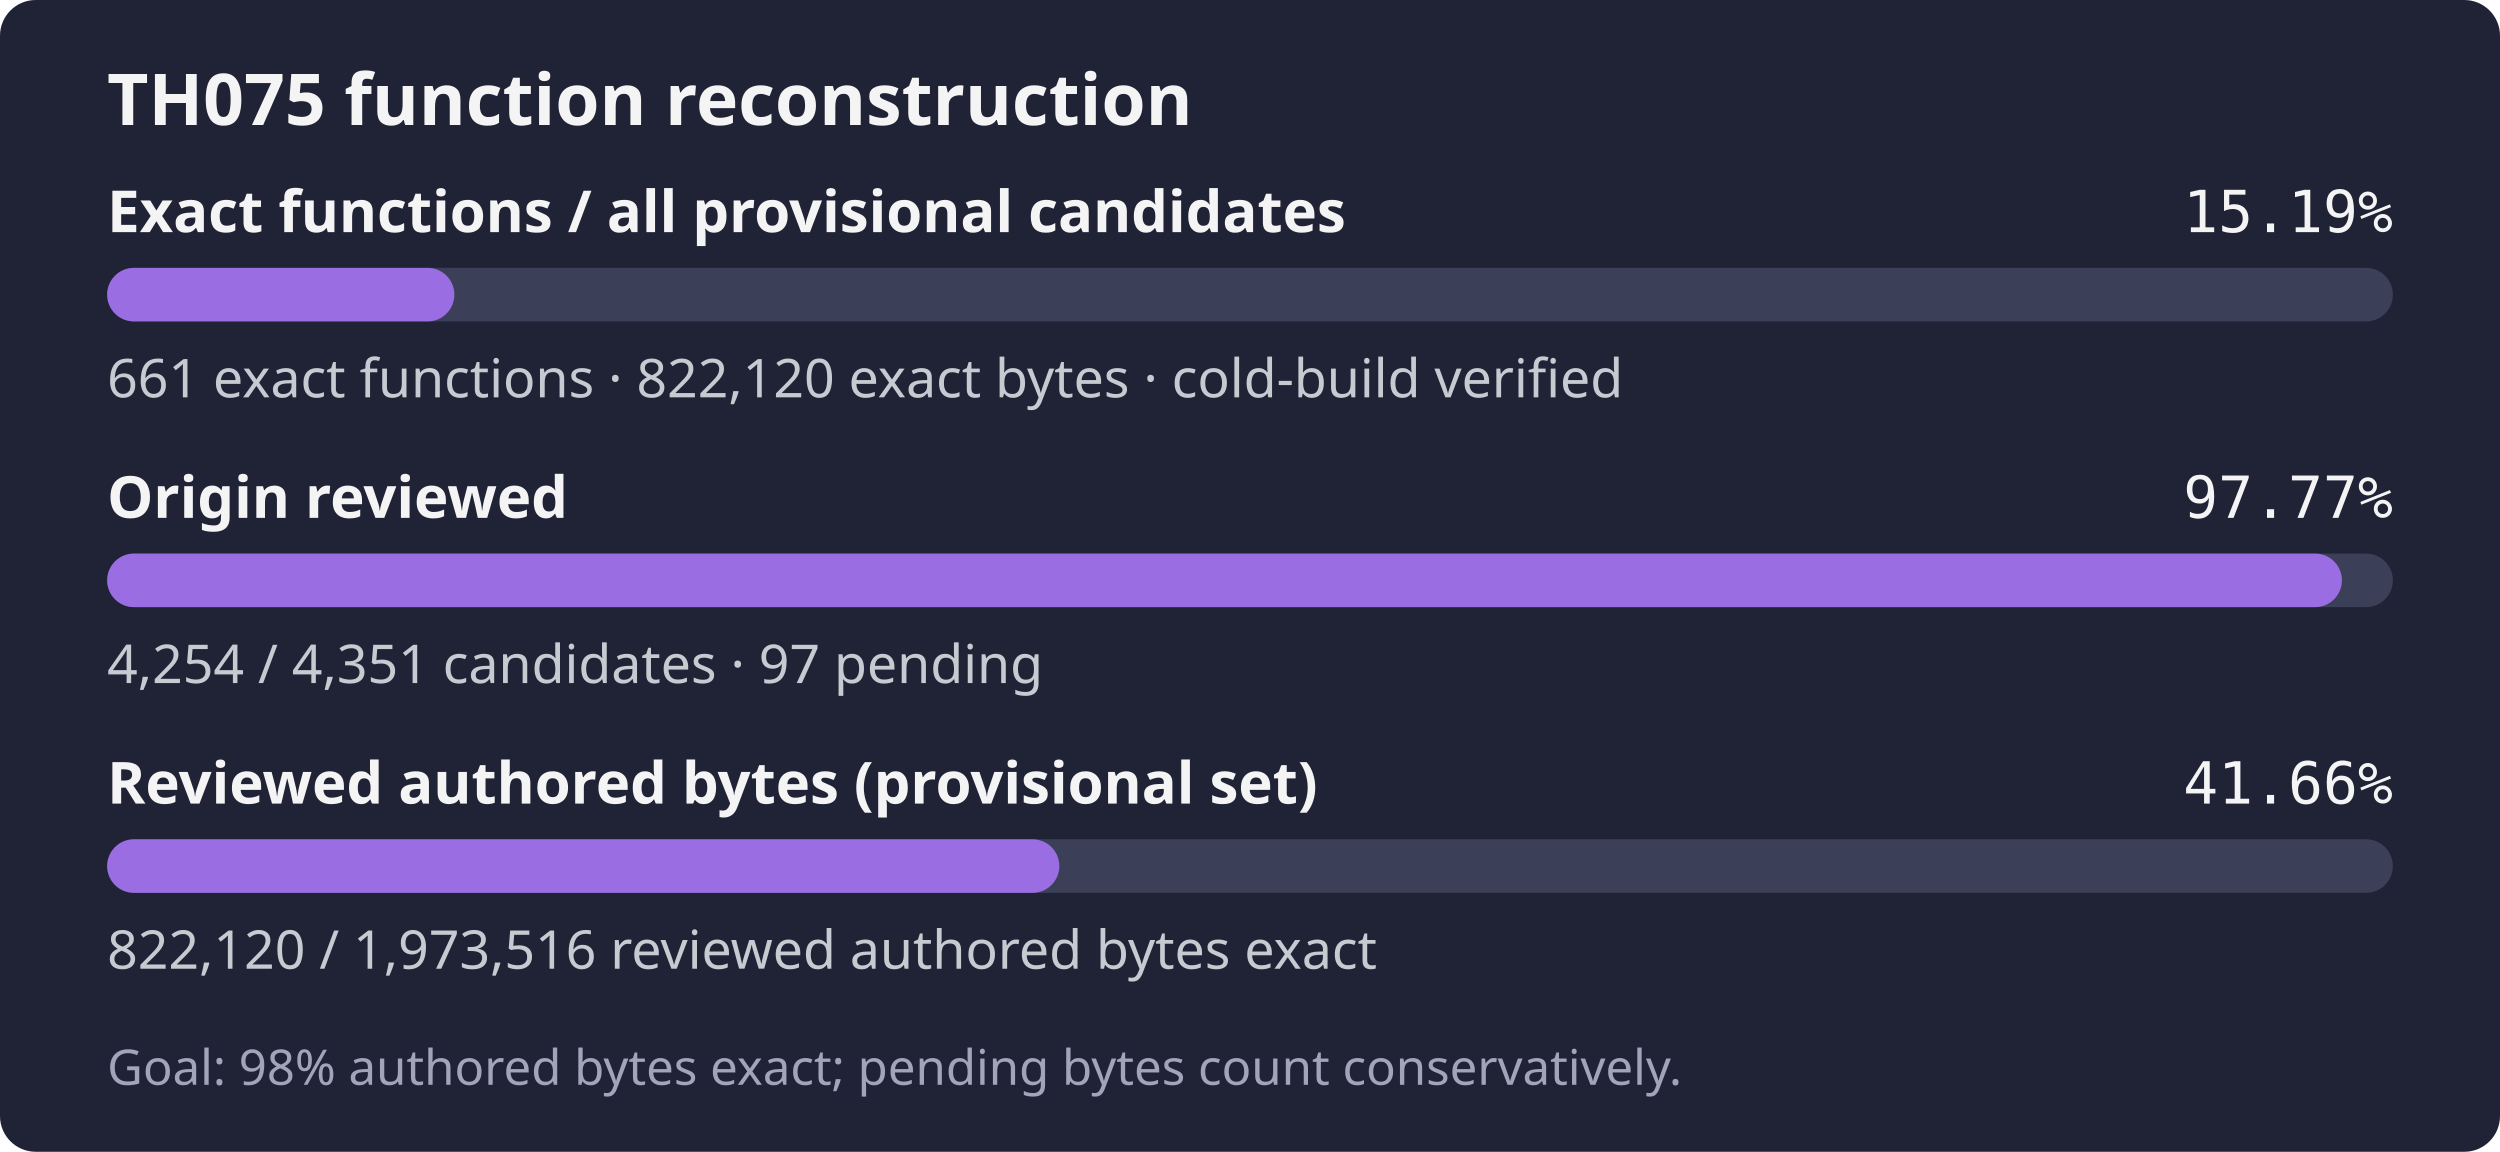
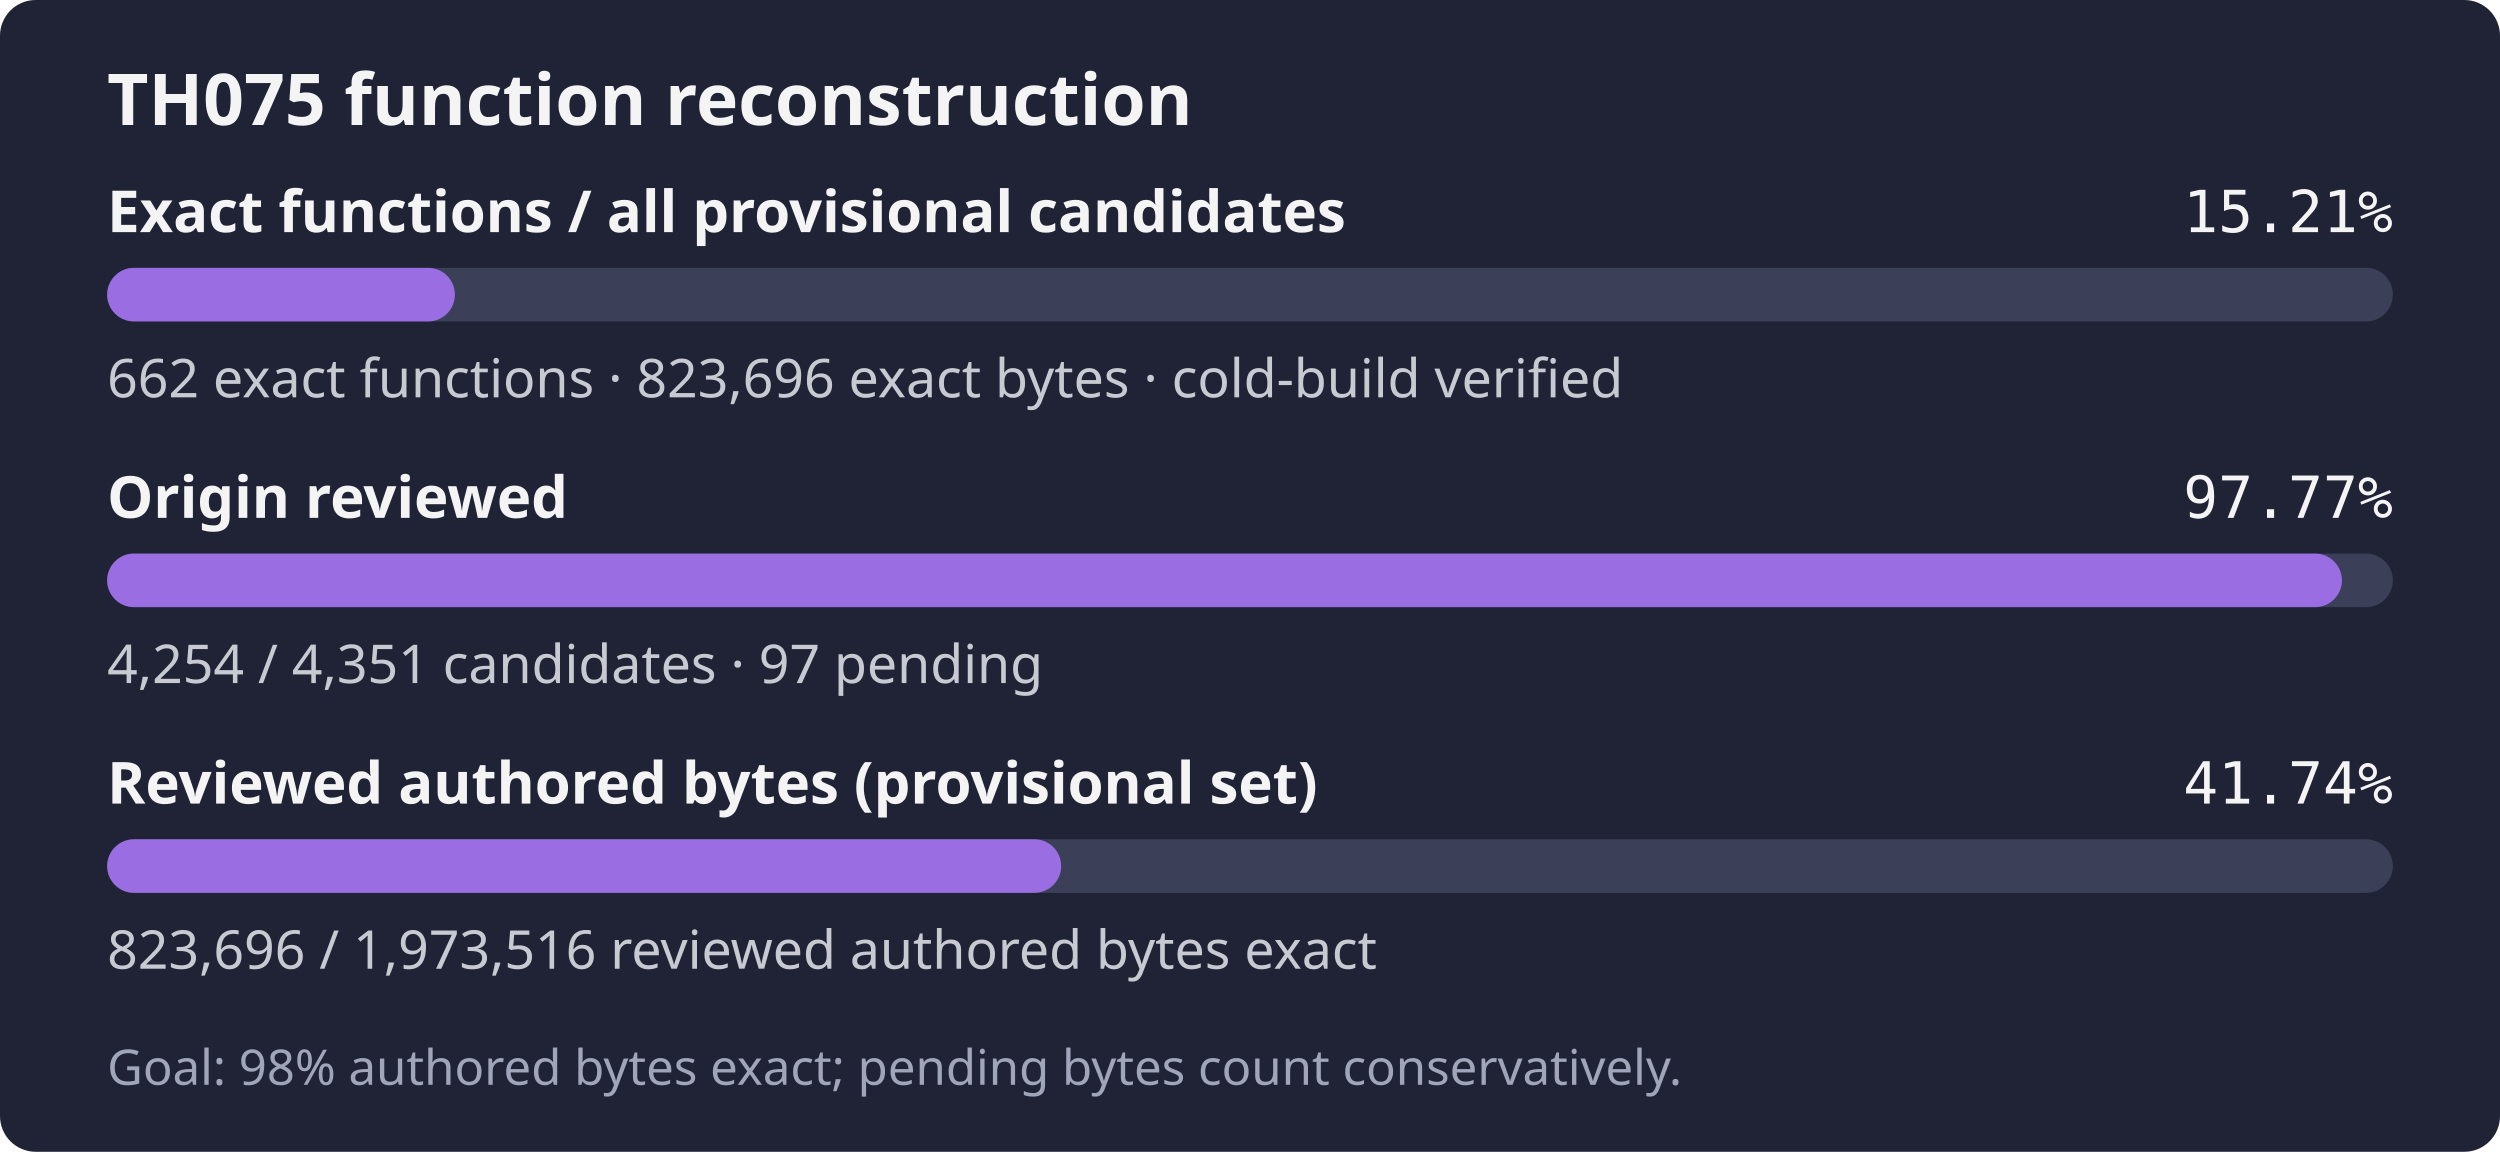
- <svg xmlns="http://www.w3.org/2000/svg" width="560" height="258" role="img" aria-label="TH075: 661 exact functions, 822,120 exact bytes; 4,254 of 4,351 candidates reviewed; Goal: 98% authored bytes exact; pending bytes count conservatively.">
+ <svg xmlns="http://www.w3.org/2000/svg" width="560" height="258" role="img" aria-label="TH075: 662 exact functions, 823,696 exact bytes; 4,254 of 4,351 candidates reviewed; Goal: 98% authored bytes exact; pending bytes count conservatively.">
  <rect width="560" height="258" rx="8" fill="#1f2335" />
  <text x="24" y="28" fill="#f4f4f5" font-family="sans-serif" font-size="16" font-weight="600">TH075 function reconstruction</text>
  <text x="24" y="52" fill="#f4f4f5" font-family="sans-serif" font-size="13" font-weight="600">Exact functions / all provisional candidates</text>
-   <text x="536" y="52" fill="#f4f4f5" text-anchor="end" font-family="monospace" font-size="13">15.19%</text>
+   <text x="536" y="52" fill="#f4f4f5" text-anchor="end" font-family="monospace" font-size="13">15.21%</text>
  <rect x="24" y="60" width="512" height="12" rx="6" fill="#3b4058" />
-   <rect x="24" y="60" width="77.78" height="12" rx="6" fill="#9b6de3" />
-   <text x="24" y="89" fill="#c8cad2" font-family="sans-serif" font-size="12">661 exact functions · 822,120 exact bytes · cold-build verified</text>
+   <rect x="24" y="60" width="77.90" height="12" rx="6" fill="#9b6de3" />
+   <text x="24" y="89" fill="#c8cad2" font-family="sans-serif" font-size="12">662 exact functions · 823,696 exact bytes · cold-build verified</text>
  <text x="24" y="116" fill="#f4f4f5" font-family="sans-serif" font-size="13" font-weight="600">Origin reviewed</text>
  <text x="536" y="116" fill="#f4f4f5" text-anchor="end" font-family="monospace" font-size="13">97.77%</text>
  <rect x="24" y="124" width="512" height="12" rx="6" fill="#3b4058" />
  <rect x="24" y="124" width="500.59" height="12" rx="6" fill="#9b6de3" />
  <text x="24" y="153" fill="#c8cad2" font-family="sans-serif" font-size="12">4,254 / 4,351 candidates · 97 pending</text>
  <text x="24" y="180" fill="#f4f4f5" font-family="sans-serif" font-size="13" font-weight="600">Reviewed authored bytes (provisional set)</text>
-   <text x="536" y="180" fill="#f4f4f5" text-anchor="end" font-family="monospace" font-size="13">41.66%</text>
+   <text x="536" y="180" fill="#f4f4f5" text-anchor="end" font-family="monospace" font-size="13">41.74%</text>
  <rect x="24" y="188" width="512" height="12" rx="6" fill="#3b4058" />
-   <rect x="24" y="188" width="213.29" height="12" rx="6" fill="#9b6de3" />
-   <text x="24" y="217" fill="#c8cad2" font-family="sans-serif" font-size="12">822,120 / 1,973,516 reviewed authored bytes exact</text>
+   <rect x="24" y="188" width="213.70" height="12" rx="6" fill="#9b6de3" />
+   <text x="24" y="217" fill="#c8cad2" font-family="sans-serif" font-size="12">823,696 / 1,973,516 reviewed authored bytes exact</text>
  <text x="24" y="243" fill="#a0a5ba" font-family="sans-serif" font-size="11">Goal: 98% authored bytes exact; pending bytes count conservatively.</text>
</svg>
